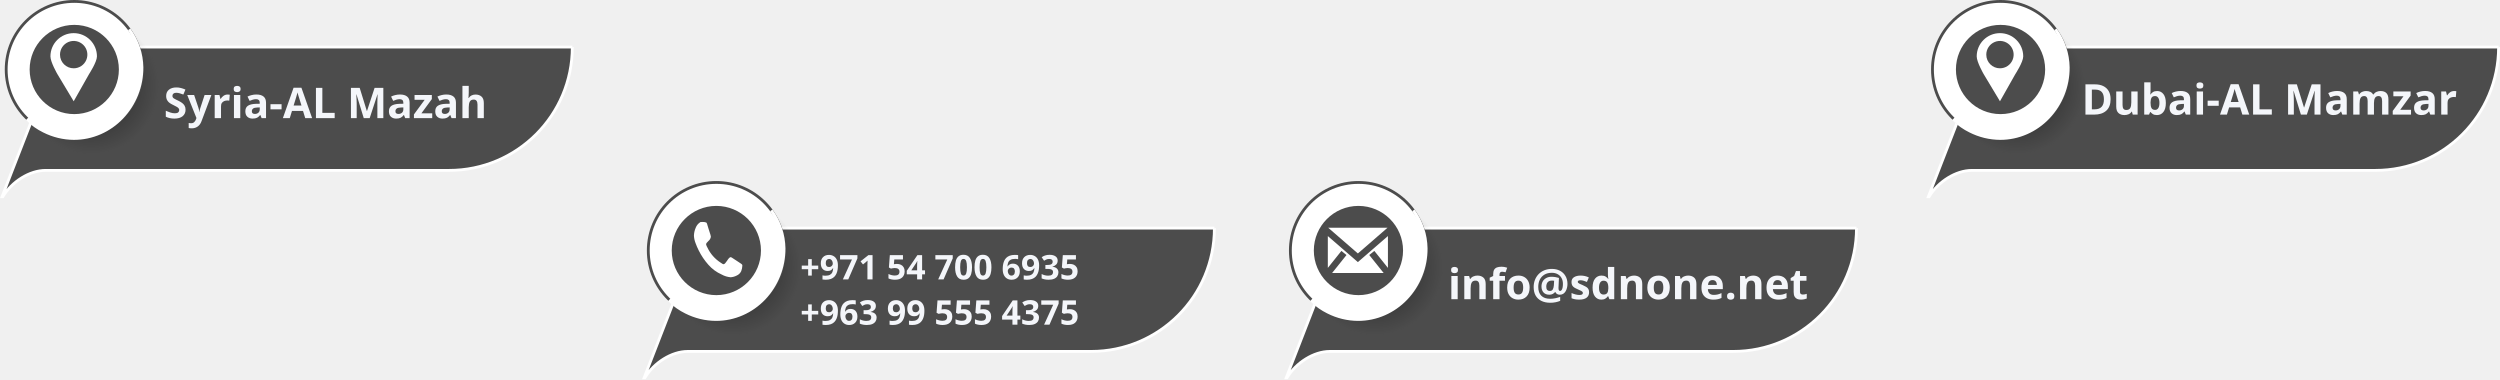
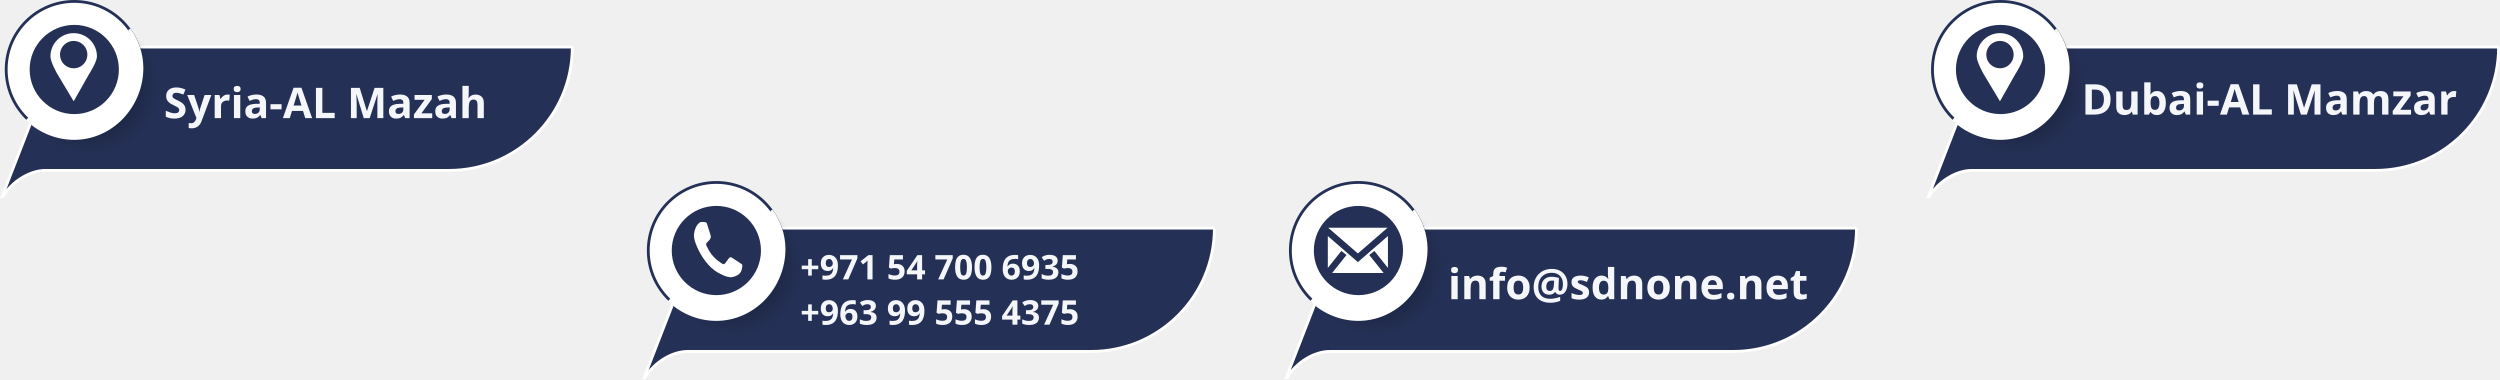
<svg xmlns="http://www.w3.org/2000/svg" width="883.829" height="134.049" viewBox="0 0 883.829 134.049">
  <defs>
    <radialGradient id="radial-gradient" cx="0.5" cy="0.5" r="0.5" gradientUnits="objectBoundingBox">
      <stop offset="0" />
      <stop offset="1" stop-color="#fff" />
    </radialGradient>
  </defs>
-   <g id="Contacts" transform="translate(-2147.072 -5704.475)">
+   <g id="ContactsDM" transform="translate(-2147.072 -5704.475)">
    <g id="Group_11612" data-name="Group 11612" transform="translate(1900.401 5201.738)">
      <g id="Group_11580" data-name="Group 11580" transform="translate(73 0)">
        <g id="Group_11579" data-name="Group 11579" transform="translate(172.58 502.237)">
          <g id="Group_11611" data-name="Group 11611">
            <g id="Group_11572" data-name="Group 11572">
              <g id="Group_11571" data-name="Group 11571">
                <g id="Group_11570" data-name="Group 11570">
                  <g id="Group_11568" data-name="Group 11568" transform="translate(0 17.14)">
-                     <path id="Path_1000" data-name="Path 1000" d="M36.9,232.834H-132.407c-6.5,0-13.808,5.266-16.328,11.764L-164.7,285.743h.258c3.192-5.32,9.463-9.31,15.118-9.31H-6.7a43.6,43.6,0,0,0,43.6-43.6Z" transform="translate(166.519 -232.834)" fill="#4c4c4c" stroke="#fff" stroke-width="1" />
+                     <path id="Path_1000" data-name="Path 1000" d="M36.9,232.834H-132.407c-6.5,0-13.808,5.266-16.328,11.764L-164.7,285.743h.258c3.192-5.32,9.463-9.31,15.118-9.31H-6.7a43.6,43.6,0,0,0,43.6-43.6Z" transform="translate(166.519 -232.834)" fill="#243056" stroke="#fff" stroke-width="1" />
                  </g>
                  <g id="Group_11569" data-name="Group 11569" transform="translate(3.277 1)">
                    <circle id="Ellipse_24" data-name="Ellipse 24" cx="24.067" cy="24.067" r="24.067" transform="translate(5.89 5.89)" stroke="rgba(0,0,0,0)" stroke-width="1" opacity="0.54" fill="url(#radial-gradient)" style="mix-blend-mode: multiply;isolation: isolate" />
-                     <path id="Path_1003" data-name="Path 1003" d="M24.067,0A24.067,24.067,0,1,1,0,24.067,24.067,24.067,0,0,1,24.067,0Z" fill="#fff" stroke="#4c4c4c" stroke-width="1" />
-                     <path id="Path_1002" data-name="Path 1002" d="M-143.29,260.193a16.292,16.292,0,0,1-16.273-16.273,16.292,16.292,0,0,1,16.273-16.274,16.292,16.292,0,0,1,16.273,16.274A16.292,16.292,0,0,1-143.29,260.193Z" transform="translate(167.357 -219.852)" fill="#4c4c4c" stroke="#fff" stroke-width="1" />
+                     <path id="Path_1003" data-name="Path 1003" d="M24.067,0A24.067,24.067,0,1,1,0,24.067,24.067,24.067,0,0,1,24.067,0Z" fill="#fff" stroke="#243056" stroke-width="1" />
+                     <path id="Path_1002" data-name="Path 1002" d="M-143.29,260.193a16.292,16.292,0,0,1-16.273-16.273,16.292,16.292,0,0,1,16.273-16.274,16.292,16.292,0,0,1,16.273,16.274A16.292,16.292,0,0,1-143.29,260.193Z" transform="translate(167.357 -219.852)" fill="#243056" stroke="#fff" stroke-width="1" />
                  </g>
                </g>
                <g id="SVGRepo_iconCarrier" transform="translate(11.143 8.287)">
                  <path id="Path_1009" data-name="Path 1009" d="M11.163,11.554A4.837,4.837,0,1,1,16,16.36a4.822,4.822,0,0,1-4.837-4.806Zm-3.386.6c0,2.011,2.454,6.25,2.454,6.25L16,28.018,21.438,18.4s2.785-4.27,2.785-6.25a8.223,8.223,0,0,0-16.446,0Z" fill="#fff" />
                </g>
              </g>
            </g>
            <path id="Subtraction_4" data-name="Subtraction 4" d="M16.25,43.044A23.865,23.865,0,0,1,5.591,40.453,22.133,22.133,0,0,1,0,36.544l.619-.683A22.843,22.843,0,0,0,15.923,41.8c12.913,0,23.419-10.965,23.419-24.442A25.179,25.179,0,0,0,35.834,4.486a23.47,23.47,0,0,1,4.483,13.44,25.515,25.515,0,0,1-7.049,17.761,23.968,23.968,0,0,1-7.65,5.383A23.061,23.061,0,0,1,16.25,43.044Z" transform="translate(10.954 6.404)" fill="#fff" stroke="#fff" stroke-width="1" />
          </g>
        </g>
      </g>
      <text id="Syria-AL_Mazah" data-name="Syria-AL Mazah" transform="translate(304.599 528.507)" fill="#f4f6fa" font-size="15" font-family="SegoeUI-Bold, Segoe UI" font-weight="700">
        <tspan x="0" y="16">Syria-AL Mazah</tspan>
      </text>
    </g>
    <g id="Group_11612-2" data-name="Group 11612" transform="translate(2354.401 5265.738)">
      <g id="Group_11580-2" data-name="Group 11580" transform="translate(73 0)">
        <g id="Group_11579-2" data-name="Group 11579" transform="translate(172.58 502.237)">
          <g id="Group_11611-2" data-name="Group 11611">
            <g id="Group_11572-2" data-name="Group 11572">
              <g id="Group_11571-2" data-name="Group 11571">
                <g id="Group_11570-2" data-name="Group 11570">
                  <g id="Group_11568-2" data-name="Group 11568" transform="translate(0 17.14)">
-                     <path id="Path_1000-2" data-name="Path 1000" d="M36.9,232.834H-132.407c-6.5,0-13.808,5.266-16.328,11.764L-164.7,285.743h.258c3.192-5.32,9.463-9.31,15.118-9.31H-6.7a43.6,43.6,0,0,0,43.6-43.6Z" transform="translate(166.519 -232.834)" fill="#4c4c4c" stroke="#fff" stroke-width="1" />
+                     <path id="Path_1000-2" data-name="Path 1000" d="M36.9,232.834H-132.407c-6.5,0-13.808,5.266-16.328,11.764L-164.7,285.743h.258c3.192-5.32,9.463-9.31,15.118-9.31H-6.7a43.6,43.6,0,0,0,43.6-43.6Z" transform="translate(166.519 -232.834)" fill="#243056" stroke="#fff" stroke-width="1" />
                  </g>
                  <g id="Group_11569-2" data-name="Group 11569" transform="translate(3.277 1)">
                    <circle id="Ellipse_24-2" data-name="Ellipse 24" cx="24.067" cy="24.067" r="24.067" transform="translate(5.89 5.89)" stroke="rgba(0,0,0,0)" stroke-width="1" opacity="0.54" fill="url(#radial-gradient)" style="mix-blend-mode: multiply;isolation: isolate" />
-                     <path id="Path_1003-2" data-name="Path 1003" d="M24.067,0A24.067,24.067,0,1,1,0,24.067,24.067,24.067,0,0,1,24.067,0Z" fill="#fff" stroke="#4c4c4c" stroke-width="1" />
-                     <path id="Path_1002-2" data-name="Path 1002" d="M-143.29,260.193a16.292,16.292,0,0,1-16.273-16.273,16.292,16.292,0,0,1,16.273-16.274,16.292,16.292,0,0,1,16.273,16.274A16.292,16.292,0,0,1-143.29,260.193Z" transform="translate(167.357 -219.852)" fill="#4c4c4c" stroke="#fff" stroke-width="1" />
+                     <path id="Path_1003-2" data-name="Path 1003" d="M24.067,0A24.067,24.067,0,1,1,0,24.067,24.067,24.067,0,0,1,24.067,0Z" fill="#fff" stroke="#243056" stroke-width="1" />
+                     <path id="Path_1002-2" data-name="Path 1002" d="M-143.29,260.193a16.292,16.292,0,0,1-16.273-16.273,16.292,16.292,0,0,1,16.273-16.274,16.292,16.292,0,0,1,16.273,16.274A16.292,16.292,0,0,1-143.29,260.193Z" transform="translate(167.357 -219.852)" fill="#243056" stroke="#fff" stroke-width="1" />
                  </g>
                </g>
                <g id="SVGRepo_iconCarrier-2" data-name="SVGRepo_iconCarrier" transform="translate(16.019 -209.488)">
-                   <path id="Path_1008" data-name="Path 1008" d="M22.247,228.344v13.783L16.869,235.4l-1.022.818,5.431,6.789H.97L6.4,236.223,5.378,235.4,0,242.127V228.344l11.123,9.646Zm0-2.344v.61l-11.123,9.645L0,226.61V226H22.246Z" fill="#fff" stroke="#4c4c4c" stroke-width="1" fill-rule="evenodd" />
+                   <path id="Path_1008" data-name="Path 1008" d="M22.247,228.344v13.783L16.869,235.4l-1.022.818,5.431,6.789H.97L6.4,236.223,5.378,235.4,0,242.127V228.344l11.123,9.646Zm0-2.344v.61l-11.123,9.645L0,226.61V226H22.246Z" fill="#fff" stroke="#243056" stroke-width="1" fill-rule="evenodd" />
                </g>
              </g>
            </g>
            <path id="Subtraction_4-2" data-name="Subtraction 4" d="M16.25,43.044A23.865,23.865,0,0,1,5.591,40.453,22.133,22.133,0,0,1,0,36.544l.619-.683A22.843,22.843,0,0,0,15.923,41.8c12.913,0,23.419-10.965,23.419-24.442A25.179,25.179,0,0,0,35.834,4.486a23.47,23.47,0,0,1,4.483,13.44,25.515,25.515,0,0,1-7.049,17.761,23.968,23.968,0,0,1-7.65,5.383A23.061,23.061,0,0,1,16.25,43.044Z" transform="translate(10.954 6.404)" fill="#fff" stroke="#fff" stroke-width="1" />
          </g>
        </g>
      </g>
      <text id="info_sdnone.net" data-name="info@sdnone.net" transform="translate(304.599 528.507)" fill="#f4f6fa" font-size="15" font-family="SegoeUI-Bold, Segoe UI" font-weight="700">
        <tspan x="0" y="16">info@sdnone.net</tspan>
      </text>
    </g>
    <g id="Group_11612-3" data-name="Group 11612" transform="translate(2581.401 5201.738)">
      <g id="Group_11580-3" data-name="Group 11580" transform="translate(73 0)">
        <g id="Group_11579-3" data-name="Group 11579" transform="translate(172.58 502.237)">
          <g id="Group_11611-3" data-name="Group 11611">
            <g id="Group_11572-3" data-name="Group 11572">
              <g id="Group_11571-3" data-name="Group 11571">
                <g id="Group_11570-3" data-name="Group 11570">
                  <g id="Group_11568-3" data-name="Group 11568" transform="translate(0 17.14)">
-                     <path id="Path_1000-3" data-name="Path 1000" d="M36.9,232.834H-132.407c-6.5,0-13.808,5.266-16.328,11.764L-164.7,285.743h.258c3.192-5.32,9.463-9.31,15.118-9.31H-6.7a43.6,43.6,0,0,0,43.6-43.6Z" transform="translate(166.519 -232.834)" fill="#4c4c4c" stroke="#fff" stroke-width="1" />
+                     <path id="Path_1000-3" data-name="Path 1000" d="M36.9,232.834H-132.407c-6.5,0-13.808,5.266-16.328,11.764L-164.7,285.743h.258c3.192-5.32,9.463-9.31,15.118-9.31H-6.7a43.6,43.6,0,0,0,43.6-43.6Z" transform="translate(166.519 -232.834)" fill="#243056" stroke="#fff" stroke-width="1" />
                  </g>
                  <g id="Group_11569-3" data-name="Group 11569" transform="translate(3.277 1)">
                    <circle id="Ellipse_24-3" data-name="Ellipse 24" cx="24.067" cy="24.067" r="24.067" transform="translate(5.89 5.89)" stroke="rgba(0,0,0,0)" stroke-width="1" opacity="0.54" fill="url(#radial-gradient)" style="mix-blend-mode: multiply;isolation: isolate" />
-                     <path id="Path_1003-3" data-name="Path 1003" d="M24.067,0A24.067,24.067,0,1,1,0,24.067,24.067,24.067,0,0,1,24.067,0Z" fill="#fff" stroke="#4c4c4c" stroke-width="1" />
-                     <path id="Path_1002-3" data-name="Path 1002" d="M-143.29,260.193a16.292,16.292,0,0,1-16.273-16.273,16.292,16.292,0,0,1,16.273-16.274,16.292,16.292,0,0,1,16.273,16.274A16.292,16.292,0,0,1-143.29,260.193Z" transform="translate(167.357 -219.852)" fill="#4c4c4c" stroke="#fff" stroke-width="1" />
+                     <path id="Path_1003-3" data-name="Path 1003" d="M24.067,0A24.067,24.067,0,1,1,0,24.067,24.067,24.067,0,0,1,24.067,0Z" fill="#fff" stroke="#243056" stroke-width="1" />
+                     <path id="Path_1002-3" data-name="Path 1002" d="M-143.29,260.193a16.292,16.292,0,0,1-16.273-16.273,16.292,16.292,0,0,1,16.273-16.274,16.292,16.292,0,0,1,16.273,16.274A16.292,16.292,0,0,1-143.29,260.193Z" transform="translate(167.357 -219.852)" fill="#243056" stroke="#fff" stroke-width="1" />
                  </g>
                </g>
                <g id="SVGRepo_iconCarrier-3" data-name="SVGRepo_iconCarrier" transform="translate(11.143 8.287)">
                  <path id="Path_1009-2" data-name="Path 1009" d="M11.163,11.554A4.837,4.837,0,1,1,16,16.36a4.822,4.822,0,0,1-4.837-4.806Zm-3.386.6c0,2.011,2.454,6.25,2.454,6.25L16,28.018,21.438,18.4s2.785-4.27,2.785-6.25a8.223,8.223,0,0,0-16.446,0Z" fill="#fff" />
                </g>
              </g>
            </g>
            <path id="Subtraction_4-3" data-name="Subtraction 4" d="M16.25,43.044A23.865,23.865,0,0,1,5.591,40.453,22.133,22.133,0,0,1,0,36.544l.619-.683A22.843,22.843,0,0,0,15.923,41.8c12.913,0,23.419-10.965,23.419-24.442A25.179,25.179,0,0,0,35.834,4.486a23.47,23.47,0,0,1,4.483,13.44,25.515,25.515,0,0,1-7.049,17.761,23.968,23.968,0,0,1-7.65,5.383A23.061,23.061,0,0,1,16.25,43.044Z" transform="translate(10.954 6.404)" fill="#fff" stroke="#fff" stroke-width="1" />
          </g>
        </g>
      </g>
      <text id="Dubai-AL_Mamzar" data-name="Dubai-AL Mamzar" transform="translate(301.599 527.261)" fill="#f4f6fa" font-size="15" font-family="SegoeUI-Bold, Segoe UI" font-weight="700">
        <tspan x="0" y="16">Dubai-AL Mamzar</tspan>
      </text>
    </g>
    <g id="Group_11615" data-name="Group 11615" transform="translate(-8 64)">
      <g id="Group_11612-4" data-name="Group 11612" transform="translate(2135.401 5201.738)">
        <g id="Group_11580-4" data-name="Group 11580" transform="translate(73 0)">
          <g id="Group_11579-4" data-name="Group 11579" transform="translate(172.58 502.237)">
            <g id="Group_11611-4" data-name="Group 11611">
              <g id="Group_11572-4" data-name="Group 11572">
                <g id="Group_11571-4" data-name="Group 11571">
                  <g id="Group_11570-4" data-name="Group 11570">
                    <g id="Group_11568-4" data-name="Group 11568" transform="translate(0 17.14)">
-                       <path id="Path_1000-4" data-name="Path 1000" d="M36.9,232.834H-132.407c-6.5,0-13.808,5.266-16.328,11.764L-164.7,285.743h.258c3.192-5.32,9.463-9.31,15.118-9.31H-6.7a43.6,43.6,0,0,0,43.6-43.6Z" transform="translate(166.519 -232.834)" fill="#4c4c4c" stroke="#fff" stroke-width="1" />
+                       <path id="Path_1000-4" data-name="Path 1000" d="M36.9,232.834H-132.407c-6.5,0-13.808,5.266-16.328,11.764L-164.7,285.743h.258c3.192-5.32,9.463-9.31,15.118-9.31H-6.7a43.6,43.6,0,0,0,43.6-43.6Z" transform="translate(166.519 -232.834)" fill="#243056" stroke="#fff" stroke-width="1" />
                    </g>
                    <g id="Group_11569-4" data-name="Group 11569" transform="translate(3.277 1)">
                      <circle id="Ellipse_24-4" data-name="Ellipse 24" cx="24.067" cy="24.067" r="24.067" transform="translate(5.89 5.89)" stroke="rgba(0,0,0,0)" stroke-width="1" opacity="0.54" fill="url(#radial-gradient)" style="mix-blend-mode: multiply;isolation: isolate" />
-                       <path id="Path_1003-4" data-name="Path 1003" d="M24.067,0A24.067,24.067,0,1,1,0,24.067,24.067,24.067,0,0,1,24.067,0Z" fill="#fff" stroke="#4c4c4c" stroke-width="1" />
-                       <path id="Path_1002-4" data-name="Path 1002" d="M-143.29,260.193a16.292,16.292,0,0,1-16.273-16.273,16.292,16.292,0,0,1,16.273-16.274,16.292,16.292,0,0,1,16.273,16.274A16.292,16.292,0,0,1-143.29,260.193Z" transform="translate(167.357 -219.852)" fill="#4c4c4c" stroke="#fff" stroke-width="1" />
+                       <path id="Path_1003-4" data-name="Path 1003" d="M24.067,0A24.067,24.067,0,1,1,0,24.067,24.067,24.067,0,0,1,24.067,0Z" fill="#fff" stroke="#243056" stroke-width="1" />
+                       <path id="Path_1002-4" data-name="Path 1002" d="M-143.29,260.193a16.292,16.292,0,0,1-16.273-16.273,16.292,16.292,0,0,1,16.273-16.274,16.292,16.292,0,0,1,16.273,16.274A16.292,16.292,0,0,1-143.29,260.193Z" transform="translate(167.357 -219.852)" fill="#243056" stroke="#fff" stroke-width="1" />
                    </g>
                  </g>
                </g>
              </g>
              <path id="Subtraction_4-4" data-name="Subtraction 4" d="M16.25,43.044A23.865,23.865,0,0,1,5.591,40.453,22.133,22.133,0,0,1,0,36.544l.619-.683A22.843,22.843,0,0,0,15.923,41.8c12.913,0,23.419-10.965,23.419-24.442A25.179,25.179,0,0,0,35.834,4.486a23.47,23.47,0,0,1,4.483,13.44,25.515,25.515,0,0,1-7.049,17.761,23.968,23.968,0,0,1-7.65,5.383A23.061,23.061,0,0,1,16.25,43.044Z" transform="translate(10.954 6.404)" fill="#fff" stroke="#fff" stroke-width="1" />
            </g>
          </g>
        </g>
        <text id="_971_54_700_6935_963_99_555_4375" data-name="+971 54 700 6935 +963 99 555 4375" transform="translate(302.599 524.507)" fill="#f4f6fa" font-size="12" font-family="SegoeUI-Bold, Segoe UI" font-weight="700">
          <tspan x="0" y="13">+971 54 700 6935</tspan>
          <tspan x="0" y="29">+963 99 555 4375</tspan>
        </text>
      </g>
      <g id="SVGRepo_iconCarrier-4" data-name="SVGRepo_iconCarrier" transform="translate(2400.396 5718.942)">
        <path id="Path_999" data-name="Path 999" d="M0,9.663a8.478,8.478,0,0,0,.6,2.673,23.225,23.225,0,0,0,1.1,2.536,23.033,23.033,0,0,0,3.412,5.046,13.412,13.412,0,0,0,4.676,3.437,7.89,7.89,0,0,0,3.2.982,5.487,5.487,0,0,0,2.123-.6,3.122,3.122,0,0,0,1.6-1.554,5.865,5.865,0,0,0,.405-1.91.88.88,0,0,0-.024-.3,1.21,1.21,0,0,0-.43-.436c-.43-.245-.5-.327-1.145-.764-.668-.436-1.36-.928-1.957-1.282A1.486,1.486,0,0,0,13,17.217c-.382,0-.859.6-1.264,1.255-.43.655-.907,1.255-1.241,1.255a.938.938,0,0,1-.525-.218c-.191-.136-.382-.245-.5-.327a12.784,12.784,0,0,1-4.7-5.346,3.62,3.62,0,0,1-.477-1.146c0-.354.43-.764.859-1.2a2.281,2.281,0,0,0,.835-1.5,3.936,3.936,0,0,0-.144-.682c-.215-.71-.5-1.527-.74-2.318-.119-.382-.215-.655-.239-.791a1,1,0,0,1-.1-.327c-.024-.136-.072-.245-.1-.354a1.215,1.215,0,0,0-.31-.545,2.537,2.537,0,0,0-.692-.164c-.286,0-.621-.027-.763-.027a.948.948,0,0,0-.263.027h-.31A4.024,4.024,0,0,0,.62,6.854,7.47,7.47,0,0,0,0,9.663Z" transform="translate(0.001 -4.781)" fill="#fff" />
      </g>
    </g>
  </g>
</svg>
